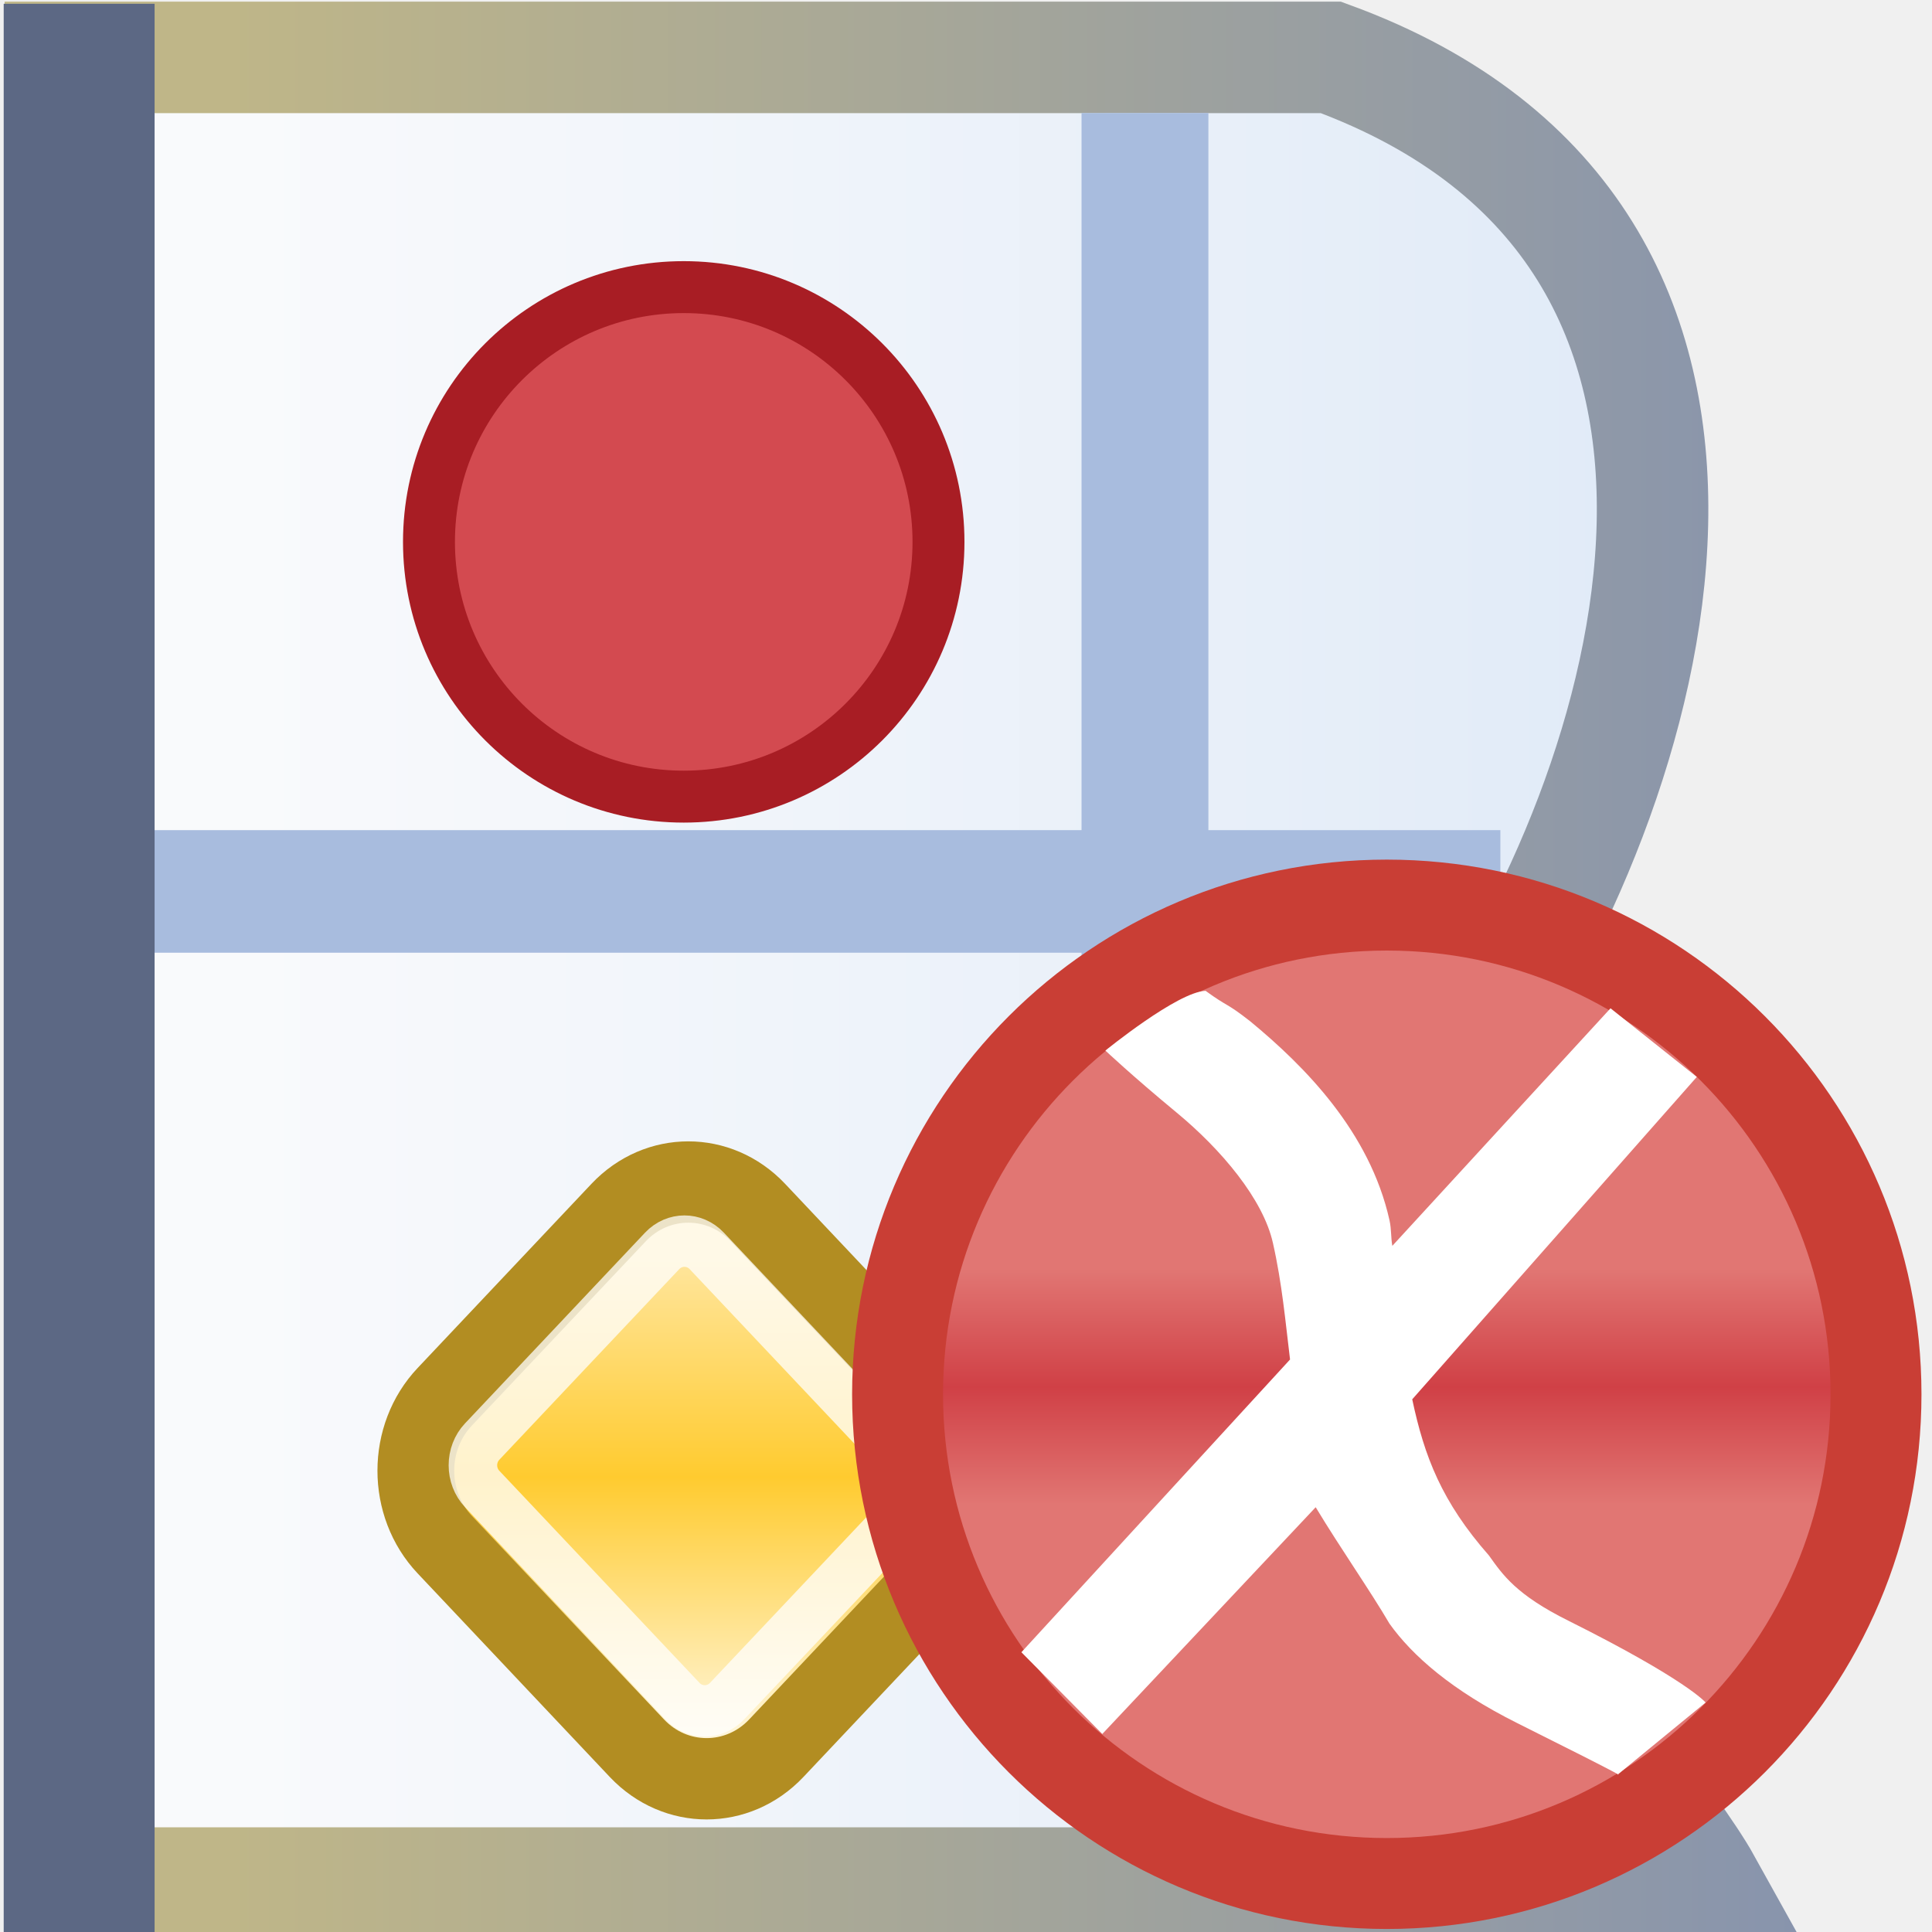
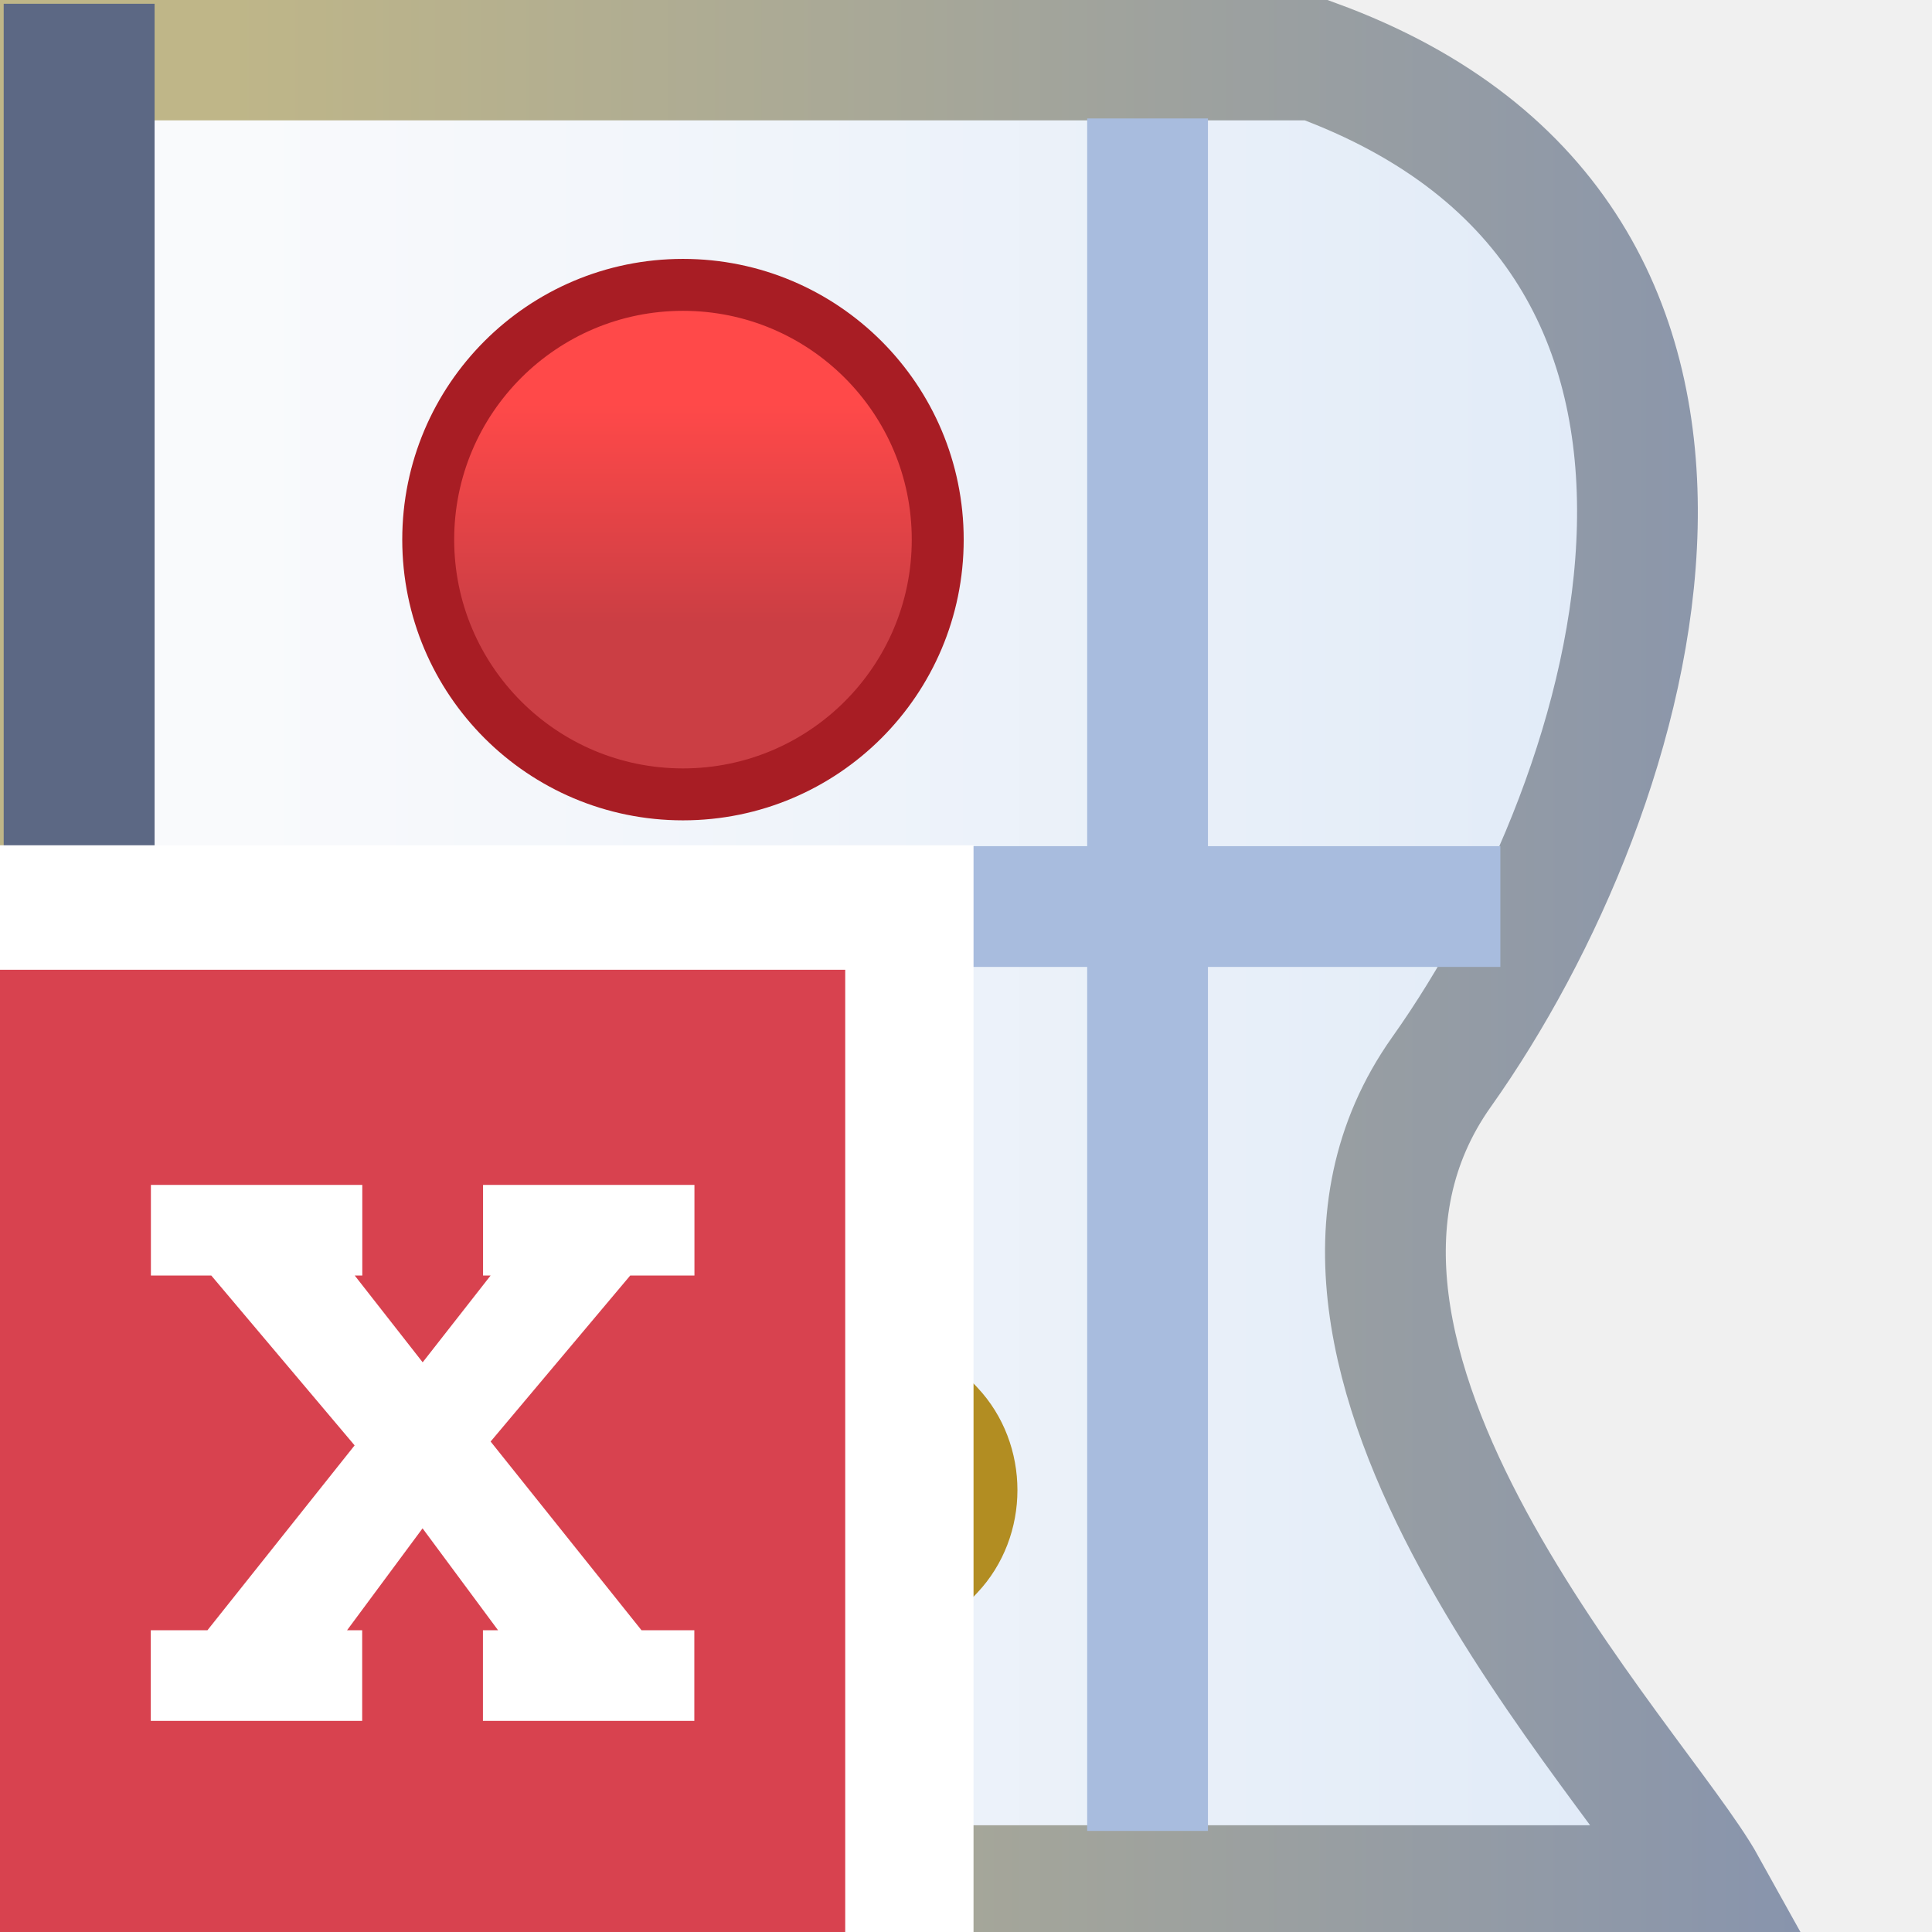
<svg xmlns="http://www.w3.org/2000/svg" xmlns:xlink="http://www.w3.org/1999/xlink" width="16" height="16" id="svg2" version="1.1">
  <defs id="defs4">
    <linearGradient id="linearGradient5105">
      <stop style="stop-color:#bfb688;stop-opacity:1;" offset="0" id="stop5107" />
      <stop style="stop-color:#8693ae;stop-opacity:1" offset="1" id="stop5109" />
    </linearGradient>
    <linearGradient id="linearGradient5255">
      <stop style="stop-color:#f9fafc;stop-opacity:1" offset="0" id="stop5257" />
      <stop style="stop-color:#dee9f7;stop-opacity:1" offset="1" id="stop5259" />
    </linearGradient>
    <linearGradient id="linearGradient4903-7-7-52">
      <stop id="stop4905-2-3-9" offset="0" style="stop-color:#ffe69f;stop-opacity:1" />
      <stop style="stop-color:#ffcb2f;stop-opacity:1" offset="0.415" id="stop4911-4-9-2" />
      <stop id="stop4907-3-6-1" offset="1" style="stop-color:#ffffff;stop-opacity:1" />
    </linearGradient>
-     <linearGradient xlink:href="#linearGradient5255" id="linearGradient18366" gradientUnits="userSpaceOnUse" gradientTransform="matrix(1.382308,0,0,0.9807125,-6.264242,20.04421)" x1="22.879" y1="1037.211" x2="22.879" y2="1051.027" />
-     <linearGradient xlink:href="#linearGradient5105" id="linearGradient18368" gradientUnits="userSpaceOnUse" gradientTransform="matrix(1.382308,0,0,0.9807125,20.35621,20.04421)" x1="9.171" y1="1036.943" x2="9.171" y2="1051.68" />
+     <linearGradient xlink:href="#linearGradient5255" id="linearGradient18366" gradientUnits="userSpaceOnUse" gradientTransform="matrix(1.382308,0,0,0.9807125,-6.2406,20.04421)" x1="22.879" y1="1037.211" x2="22.879" y2="1051.027" />
+     <linearGradient xlink:href="#linearGradient5105" id="linearGradient18368" gradientUnits="userSpaceOnUse" gradientTransform="matrix(1.382308,0,0,0.9807125,20.37985,20.04421)" x1="9.171" y1="1036.943" x2="9.171" y2="1051.68" />
    <linearGradient xlink:href="#linearGradient4903-7-7-52" id="linearGradient20355" gradientUnits="userSpaceOnUse" gradientTransform="matrix(0.7216023,0,0,0.7216023,246.5466,-1265.794)" x1="733.184" y1="727.802" x2="738.317" y2="732.935" />
    <linearGradient id="linearGradient10798-1-9-3-7-1-15-1-7-6-1">
      <stop id="stop10800-5-2-1-8-2-8-1-7-3-7" offset="0" style="stop-color:#e17673;stop-opacity:1;" />
      <stop style="stop-color:#d04046;stop-opacity:1;" offset="0.5" id="stop10806-6-8-5-3-2-95-0-5-4-8" />
      <stop id="stop10802-1-5-3-0-2-0-9-8-4-3" offset="1" style="stop-color:#e17673;stop-opacity:1;" />
    </linearGradient>
    <linearGradient y2="465.527" x2="388.637" y1="470.63" x1="388.637" gradientUnits="userSpaceOnUse" id="linearGradient8163-2" xlink:href="#linearGradient10798-1-9-3-7-1-15-1-7-6-1" />
+     <linearGradient xlink:href="#linearGradient3852" id="linearGradient3858" x1="385.984" y1="462.57" x2="385.984" y2="471.699" gradientUnits="userSpaceOnUse" />
+     <linearGradient id="linearGradient3852">
+       <stop style="stop-color:#ff4949;stop-opacity:1" offset="0" id="stop3854" />
+       <stop style="stop-color:#cb3e44;stop-opacity:1" offset="1" id="stop3856" />
+     </linearGradient>
+     <linearGradient y2="471.699" x2="385.984" y1="462.57" x1="385.984" gradientUnits="userSpaceOnUse" id="linearGradient3060" xlink:href="#linearGradient3852" />
+     <linearGradient y2="471.699" x2="385.984" y1="462.57" x1="385.984" gradientUnits="userSpaceOnUse" id="linearGradient3060-8" xlink:href="#linearGradient3852-6" />
+     <linearGradient id="linearGradient3852-6">
+       <stop style="stop-color:#ff4949;stop-opacity:1" offset="0" id="stop3854-6" />
+       <stop style="stop-color:#cb3e44;stop-opacity:1" offset="1" id="stop3856-5" />
+     </linearGradient>
+     <linearGradient y2="471.699" x2="385.984" y1="462.57" x1="385.984" gradientUnits="userSpaceOnUse" id="linearGradient3057" xlink:href="#linearGradient3852-6" />
  </defs>
  <g id="layer1" style="display:inline" transform="translate(0,-1036.362)">
    <g style="display:inline" id="g8472" transform="matrix(0.9346781,0,0,0.9346781,-14.57181,69.04451)">
      <g transform="translate(15.60054,0)" id="g8421" />
      <g id="g10285" transform="matrix(0,1,1,0,-1019.403,1019.403)">
-         <path id="rect4172-1" d="m 16.026,1035.528 16.176,0 0,14.578 c -1.063,-0.59 -4.699,-3.988 -7.21,-2.206 -2.511,1.782 -7.382,3.214 -8.966,-1.115 z" style="fill:url(#linearGradient18366);fill-opacity:1;stroke:url(#linearGradient18368);stroke-width:0.988;stroke-linecap:butt;stroke-linejoin:miter;stroke-miterlimit:4;stroke-opacity:1;stroke-dasharray:none;stroke-dashoffset:0;display:inline" />
+         <path id="rect4172-1" d="m 16.049,1035.528 16.176,0 0,14.578 c -1.063,-0.59 -4.699,-4.122 -7.21,-2.34 -2.511,1.782 -7.382,3.214 -8.966,-1.115 z" style="fill:url(#linearGradient18366);fill-opacity:1;stroke:url(#linearGradient18368);stroke-width:1.07;stroke-linecap:butt;stroke-linejoin:miter;stroke-miterlimit:4;stroke-opacity:1;stroke-dasharray:none;stroke-dashoffset:0;display:inline" />
+         <path style="fill:#adc1e1;fill-opacity:1;stroke:#a8bcde;stroke-width:1.07;stroke-linecap:butt;stroke-linejoin:miter;stroke-miterlimit:4;stroke-opacity:1;stroke-dasharray:none" d="m 23.55,1036.025 0,12.262" id="path18345" />
        <rect y="1042.646" x="22.742" height="1.07" width="1.418" id="rect4942" style="fill:none;stroke:none" />
        <rect y="1044.786" x="22.742" height="1.07" width="1.418" id="rect4942-1" style="fill:none;stroke:none;display:inline" />
        <g id="g20348" transform="matrix(0.8824479,0,0,0.8824479,4.173906,122.6679)">
          <rect style="fill:none;stroke:none;display:inline" id="rect4942-1-7" width="1.422" height="1.013" x="25.573" y="1043.461" />
          <rect transform="matrix(0.7272427,0.6863804,0.7272427,-0.6863804,0,0)" ry="1.02" y="-741.458" x="774.856" height="4.583" width="4.851" id="rect4880" style="font-size:13.589px;font-style:normal;font-weight:normal;line-height:125%;letter-spacing:0px;word-spacing:0px;color:#000000;fill:url(#linearGradient20355);fill-opacity:1;fill-rule:nonzero;stroke:#b28d22;stroke-width:0.794;stroke-linecap:butt;stroke-linejoin:miter;stroke-miterlimit:4;stroke-opacity:1;stroke-dasharray:none;stroke-dashoffset:0;marker:none;visibility:visible;display:inline;overflow:visible;enable-background:accumulate;font-family:Sans" />
          <rect transform="matrix(0.7272427,0.6863804,0.7272427,-0.6863804,0,0)" ry="0.327" y="-740.819" x="775.439" height="3.286" width="3.583" id="rect4880-5" style="font-size:13.589px;font-style:normal;font-weight:normal;line-height:125%;letter-spacing:0px;word-spacing:0px;color:#000000;fill:none;stroke:#ffffff;stroke-width:0.502;stroke-linecap:butt;stroke-linejoin:miter;stroke-miterlimit:4;stroke-opacity:0.751;stroke-dasharray:none;stroke-dashoffset:0;marker:none;visibility:visible;display:inline;overflow:visible;enable-background:accumulate;font-family:Sans" />
        </g>
-         <path style="fill:#adc1e1;fill-opacity:1;stroke:#a8bcde;stroke-width:1.086px;stroke-linecap:butt;stroke-linejoin:miter;stroke-opacity:1" d="m 23.416,1036.025 0,12.262" id="path18345" />
-         <path style="fill:#adc1e1;fill-opacity:1;stroke:#a8bcde;stroke-width:1.124px;stroke-linecap:butt;stroke-linejoin:miter;stroke-opacity:1" d="m 16.519,1045.138 15.173,0" id="path18347" />
+         <path style="fill:#adc1e1;fill-opacity:1;stroke:#a8bcde;stroke-width:1.07;stroke-linecap:butt;stroke-linejoin:miter;stroke-miterlimit:4;stroke-opacity:1;stroke-dasharray:none" d="m 16.567,1045.161 15.173,0" id="path18347" />
        <g transform="matrix(0,1.069887,1.069887,0,-1093.178,1054.474)" style="display:inline;fill:#d34a50;fill-opacity:1;stroke:#a81d24;stroke-opacity:1" id="layer1-8">
          <g id="g11331-3-1-1" style="display:inline;fill:#d34a50;fill-opacity:1;stroke:#a81d24;stroke-opacity:1" transform="matrix(0.279033,0,0,0.279033,-100.5321,912.079)">
            <g style="fill:#d34a50;fill-opacity:1;stroke:#a81d24;stroke-opacity:1" id="g13408-8" />
          </g>
          <g id="g6124-3" style="display:inline;fill:#d34a50;fill-opacity:1;stroke:#a81d24;stroke-opacity:1" transform="matrix(-1,0,0,1,16.12959,8.014063)">
            <g id="text6430" style="font-size:13.589px;font-style:normal;font-weight:normal;line-height:125%;letter-spacing:0px;word-spacing:0px;fill:#d34a50;fill-opacity:1;stroke:#a81d24;font-family:Sans;stroke-opacity:1" transform="scale(-1,1)" />
            <g id="g6438" style="font-size:13.589px;font-style:normal;font-weight:normal;line-height:125%;letter-spacing:0px;word-spacing:0px;fill:#d34a50;fill-opacity:1;stroke:#a81d24;display:inline;font-family:Sans;stroke-opacity:1" transform="scale(-1,1)" />
          </g>
        </g>
-         <path transform="matrix(0,0.2124455,0.2124455,0,-79.15609,958.5959)" d="m 398.75,468.237 c 0,5.868 -4.757,10.625 -10.625,10.625 -5.868,0 -10.625,-4.757 -10.625,-10.625 0,-5.868 4.757,-10.625 10.625,-10.625 5.868,0 10.625,4.757 10.625,10.625 z" id="path10796-2-6-2" style="font-size:13.589px;font-style:normal;font-weight:normal;line-height:125%;letter-spacing:0px;word-spacing:0px;fill:#d34a50;fill-opacity:1;stroke:#a81d24;stroke-width:2.166;stroke-linecap:round;stroke-linejoin:round;stroke-miterlimit:4;stroke-opacity:1;stroke-dasharray:none;stroke-dashoffset:0;display:inline;font-family:Sans" />
        <rect style="fill:#5c6884;fill-opacity:1;stroke:none" id="rect21127" width="1.337" height="17.152" x="1035.026" y="15.551" transform="matrix(0,1,1,0,0,0)" ry="0" />
-         <g transform="matrix(0,0.8055326,0.8055326,0,-813.5037,1040.659)" style="display:inline" id="layer1-4">
-           <g transform="translate(-8.220116,-12.9047)" id="g8159" style="display:inline">
-             <path transform="matrix(0.5064509,0,0,0.5064509,-180.126,820.2612)" d="m 398.75,468.237 c 0,5.868 -4.757,10.625 -10.625,10.625 -5.868,0 -10.625,-4.757 -10.625,-10.625 0,-5.868 4.757,-10.625 10.625,-10.625 5.868,0 10.625,4.757 10.625,10.625 z" id="path10796-2-6-0" style="fill:url(#linearGradient8163-2);fill-opacity:1;stroke:#c93e35;stroke-width:1.975;stroke-linecap:round;stroke-linejoin:round;stroke-miterlimit:4;stroke-opacity:1;stroke-dasharray:none;stroke-dashoffset:0;display:inline" />
-             <g transform="matrix(1.188034,0,0,1.186047,14.35445,-196.6718)" id="g5025">
-               <g transform="matrix(1.090502,0,0,1.090502,-0.09572826,-95.68129)" id="g4095">
-                 <path id="path5021" transform="matrix(0.7718711,0,0,0.7731646,-4.647127,1051.056)" d="M 6.227,3.695 C 5.918,3.706 5.125,4.352 5.125,4.352 c 0,0 0.289,0.273 0.781,0.68 0.493,0.407 0.955,0.955 1.062,1.438 C 7.069,6.917 7.105,7.333 7.156,7.75 L 4.201,10.97 5.091,11.869 7.438,9.375 c 0.279,0.462 0.597,0.914 0.812,1.281 0.253,0.354 0.686,0.734 1.406,1.094 1.286,0.642 1.105,0.565 1.105,0.565 l 0.966,-0.792 c 0,0 -0.203,-0.247 -1.508,-0.899 C 9.643,10.338 9.495,10.118 9.344,9.906 8.824,9.315 8.633,8.816 8.5,8.188 L 11.63,4.642 10.681,3.887 8.281,6.5 C 8.264,6.403 8.272,6.319 8.25,6.219 8.033,5.246 7.319,4.526 6.719,4.031 6.446,3.817 6.481,3.88 6.227,3.695 z" style="font-size:medium;font-style:normal;font-variant:normal;font-weight:normal;font-stretch:normal;text-indent:0;text-align:start;text-decoration:none;line-height:normal;letter-spacing:normal;word-spacing:normal;text-transform:none;direction:ltr;block-progression:tb;writing-mode:lr-tb;text-anchor:start;baseline-shift:baseline;color:#000000;fill:#ffffff;fill-opacity:1;stroke:none;stroke-width:1px;marker:none;visibility:visible;display:inline;overflow:visible;enable-background:accumulate;font-family:Sans;-inkscape-font-specification:Sans" />
-               </g>
-             </g>
-           </g>
-         </g>
+         <path transform="matrix(0,0.2124455,0.2124455,0,-79.17607,958.5892)" d="m 398.75,468.237 c 0,5.868 -4.757,10.625 -10.625,10.625 -5.868,0 -10.625,-4.757 -10.625,-10.625 0,-5.868 4.757,-10.625 10.625,-10.625 5.868,0 10.625,4.757 10.625,10.625 z" id="path10796-2-6-2-9" style="font-size:13.589px;font-style:normal;font-weight:normal;line-height:125%;letter-spacing:0px;word-spacing:0px;fill:url(#linearGradient3057);fill-opacity:1;stroke:#a81d24;stroke-width:2.166;stroke-linecap:round;stroke-linejoin:round;stroke-miterlimit:4;stroke-opacity:1;stroke-dasharray:none;stroke-dashoffset:0;display:inline;font-family:Sans" />
+       </g>
+       <rect style="fill:#ffffff;fill-opacity:1;stroke:none" id="rect3819" width="8.626" height="9.662" x="15.59" y="1042.41" />
+       <g id="g3047" transform="translate(-10.2308,2.474114)">
+         <rect y="1041.039" x="25.821" height="8.559" width="7.489" id="rect4244" style="fill:#d8424f;fill-opacity:1;stroke:none;display:inline" />
+         <path id="path4187" d="m 27.158,1042.945 0,0.134 0,0.535 0,0.134 0.134,0 0.401,0 1.27,1.505 -1.304,1.638 -0.368,0 -0.134,0 0,0.134 0,0.535 0,0.134 0.134,0 1.605,0 0.134,0 0,-0.134 0,-0.535 0,-0.134 -0.134,0 0.669,-0.903 0.669,0.903 -0.134,0 0,0.134 0,0.535 0,0.134 0.134,0 1.605,0 0.134,0 0,-0.134 0,-0.535 0,-0.134 -0.134,0 -0.334,0 -1.337,-1.672 1.237,-1.471 0.435,0 0.134,0 0,-0.134 0,-0.535 0,-0.134 -0.134,0 -1.605,0 -0.134,0 0,0.134 0,0.535 0,0.134 0.067,0 -0.602,0.769 -0.602,-0.769 0.067,0 0,-0.134 0,-0.535 0,-0.134 -0.134,0 -1.605,0 -0.134,0 z" style="font-size:7.69px;font-style:normal;font-variant:normal;font-weight:normal;font-stretch:normal;text-indent:0;text-align:start;text-decoration:none;line-height:125%;letter-spacing:0px;word-spacing:0px;text-transform:none;direction:ltr;block-progression:tb;writing-mode:lr-tb;text-anchor:start;baseline-shift:baseline;color:#000000;fill:#ffffff;fill-opacity:1;fill-rule:nonzero;stroke:none;stroke-width:0.275;marker:none;visibility:visible;display:inline;overflow:visible;enable-background:accumulate;font-family:Sans;-inkscape-font-specification:Sans" />
      </g>
    </g>
  </g>
</svg>
